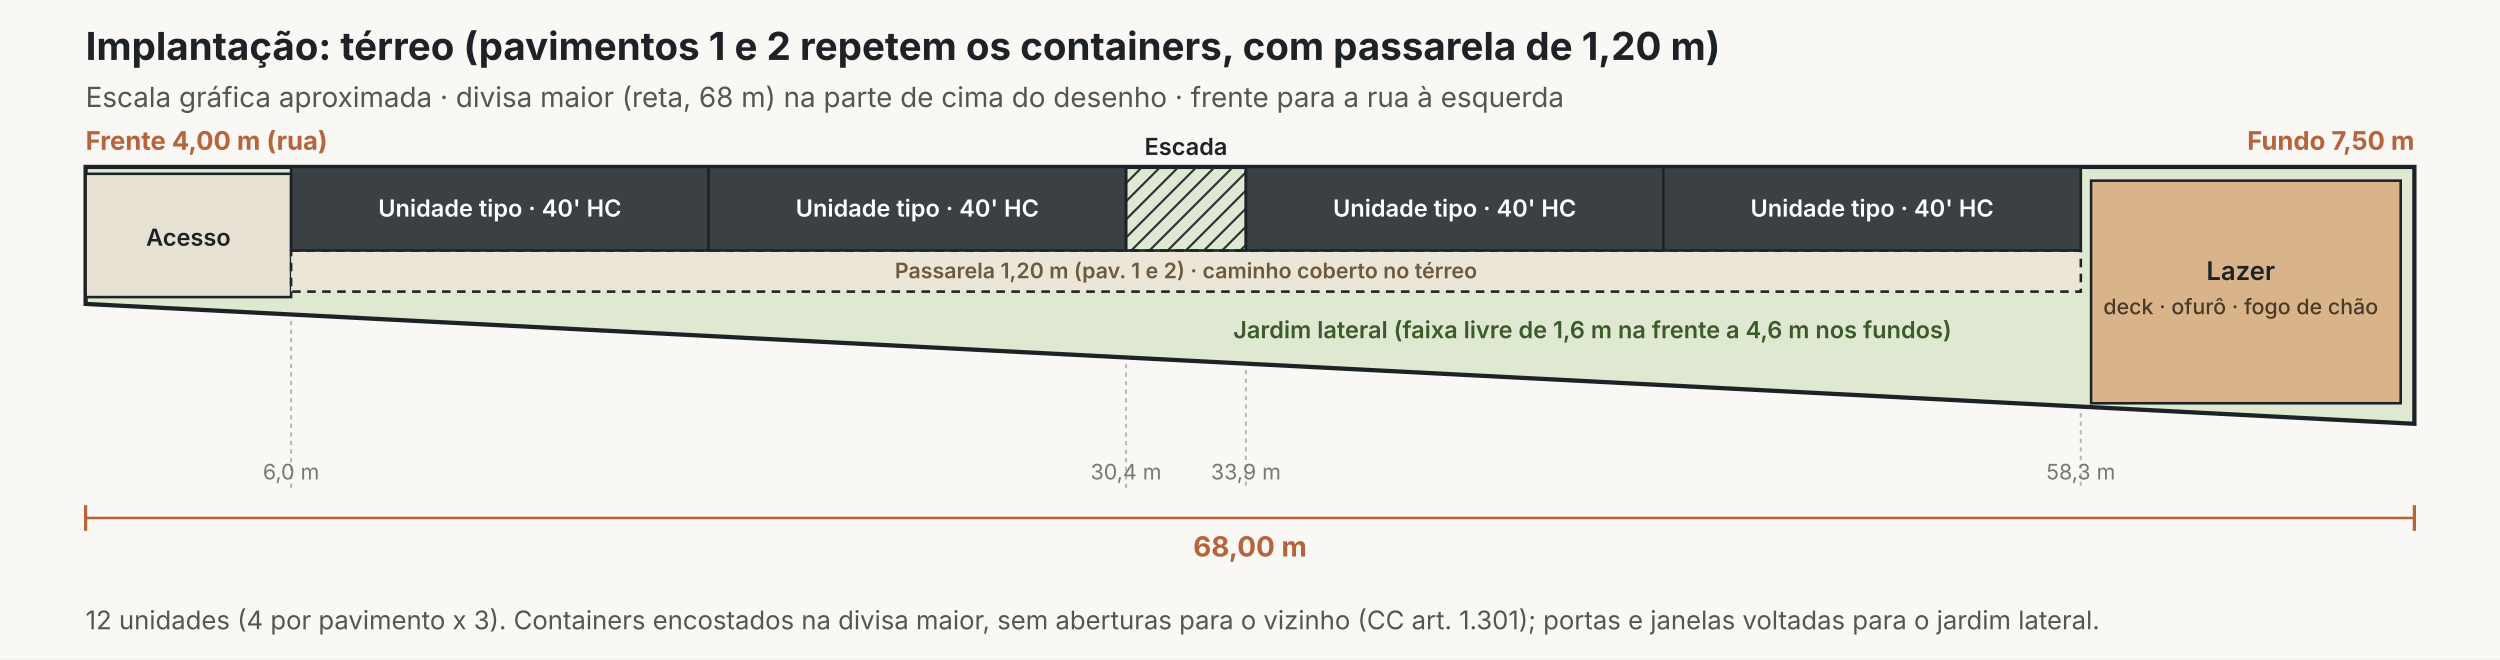
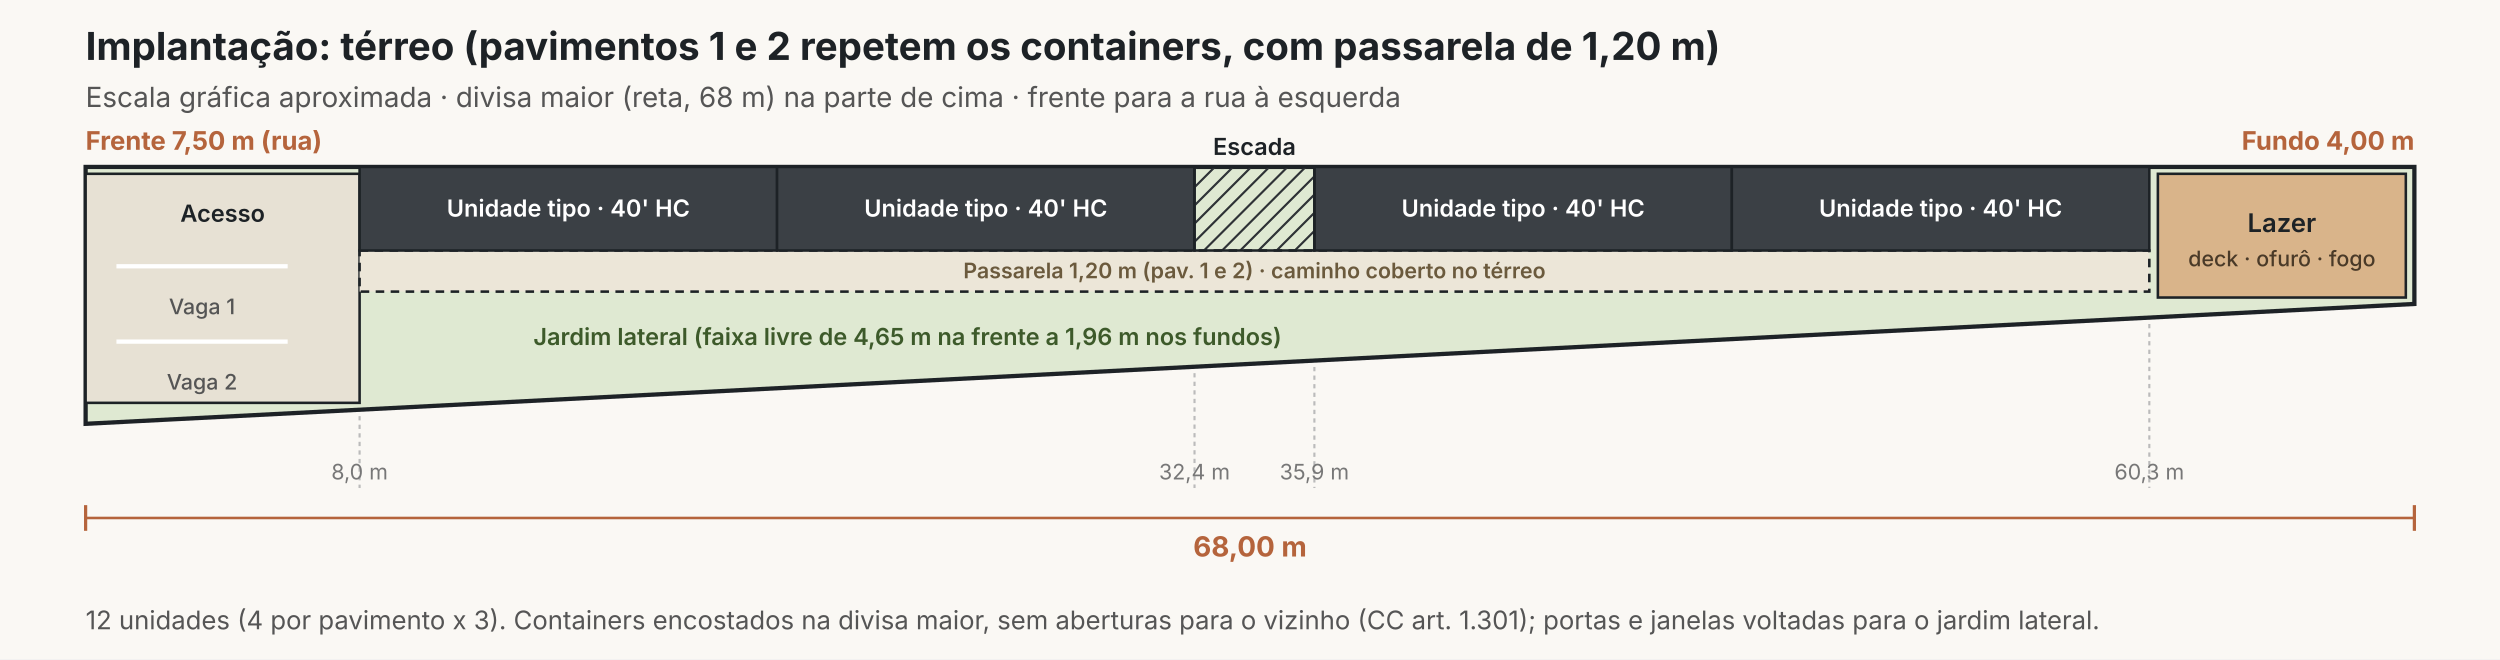
- <svg xmlns="http://www.w3.org/2000/svg" viewBox="0 0 1168 308.0" font-family="Inter, Arial, sans-serif">
+ <svg xmlns="http://www.w3.org/2000/svg" viewBox="0 0 1168 308" font-family="Inter, Arial, sans-serif">
  <rect width="100%" height="100%" fill="#faf8f4" />
  <defs>
    <pattern id="h" width="6" height="6" patternUnits="userSpaceOnUse" patternTransform="rotate(45)">
      <line x1="0" y1="0" x2="0" y2="6" stroke="#2b2f33" stroke-width="2" />
    </pattern>
  </defs>
  <text x="40" y="28" font-size="18" font-weight="700" fill="#1d2226">Implantação: térreo (pavimentos 1 e 2 repetem os containers, com passarela de 1,20 m)</text>
-   <text x="40" y="50" font-size="13" fill="#555">Escala gráfica aproximada · divisa maior (reta, 68 m) na parte de cima do desenho · frente para a rua à esquerda</text>
-   <polygon points="40,78 1128,78 1128,198.0 40,142" fill="#dfe9d2" stroke="#1d2226" stroke-width="2" />
-   <rect x="40" y="81.2" width="96.0" height="57.6" fill="#e7e1d4" stroke="#1d2226" stroke-width="1.2" />
-   <text x="88.0" y="114.8" font-size="11" fill="#1d2226" text-anchor="middle" font-weight="600">Acesso</text>
-   <rect x="136.0" y="117.04" width="836.16" height="19.2" fill="#ece6d8" stroke="#1d2226" stroke-width="1.2" stroke-dasharray="4 3" />
-   <rect x="136.0" y="78" width="195.04" height="39.04" fill="#3b4045" stroke="#1d2226" stroke-width="1.2" />
-   <text x="233.52" y="101.2" font-size="11" fill="#fff" text-anchor="middle" font-weight="600">Unidade tipo · 40' HC</text>
-   <rect x="331.04" y="78" width="195.04" height="39.04" fill="#3b4045" stroke="#1d2226" stroke-width="1.2" />
-   <text x="428.56" y="101.2" font-size="11" fill="#fff" text-anchor="middle" font-weight="600">Unidade tipo · 40' HC</text>
-   <rect x="582.08" y="78" width="195.04" height="39.04" fill="#3b4045" stroke="#1d2226" stroke-width="1.2" />
-   <text x="679.6" y="101.2" font-size="11" fill="#fff" text-anchor="middle" font-weight="600">Unidade tipo · 40' HC</text>
-   <rect x="777.12" y="78" width="195.04" height="39.04" fill="#3b4045" stroke="#1d2226" stroke-width="1.2" />
-   <text x="874.64" y="101.2" font-size="11" fill="#fff" text-anchor="middle" font-weight="600">Unidade tipo · 40' HC</text>
-   <rect x="526.08" y="78" width="56" height="39.04" fill="url(#h)" stroke="#1d2226" stroke-width="1.2" />
-   <text x="554.08" y="72.4" font-size="11" fill="#1d2226" text-anchor="middle" font-weight="600">Escada</text>
-   <rect x="976.96" y="84.4" width="144.64" height="104.0" fill="#d9b48a" stroke="#1d2226" stroke-width="1.2" />
-   <text x="1046.88" y="130.8" font-size="12" fill="#1d2226" text-anchor="middle" font-weight="600">Lazer</text>
-   <text x="1046.88" y="146.8" font-size="10" fill="#4a3a28" text-anchor="middle" font-weight="500">deck · ofurô · fogo de chão</text>
-   <text x="554.08" y="130.0" font-size="10" fill="#6b5a3d" text-anchor="middle" font-weight="600">Passarela 1,20 m (pav. 1 e 2) · caminho coberto no térreo</text>
-   <text x="744" y="158.0" font-size="11" fill="#3d5a2a" text-anchor="middle" font-weight="600">Jardim lateral (faixa livre de 1,6 m na frente a 4,6 m nos fundos)</text>
-   <line x1="40" y1="242.0" x2="1128" y2="242.0" stroke="#b5643c" stroke-width="1.2" />
+   <text x="40" y="50" font-size="13" fill="#555">Escala gráfica aproximada · divisa maior (reta, 68 m) na parte de cima · frente para a rua à esquerda</text>
+   <polygon points="40,78 1128.0,78 1128.0,142.0 40,198.0" fill="#dfe9d2" stroke="#1d2226" stroke-width="2" />
+   <rect x="40" y="81.2" width="128.0" height="107.012" fill="#e7e1d4" stroke="#1d2226" stroke-width="1.2" />
+   <text x="104.0" y="103.6" font-size="11" fill="#1d2226" text-anchor="middle" font-weight="600">Acesso</text>
+   <line x1="54.4" y1="124.4" x2="134.4" y2="124.4" stroke="#fff" stroke-width="2" />
+   <line x1="54.4" y1="159.6" x2="134.4" y2="159.6" stroke="#fff" stroke-width="2" />
+   <text x="94.4" y="146.8" font-size="10" fill="#555" text-anchor="middle" font-weight="500">Vaga 1</text>
+   <text x="94.4" y="182.0" font-size="10" fill="#555" text-anchor="middle" font-weight="500">Vaga 2</text>
+   <rect x="168.0" y="117.04" width="836.16" height="19.2" fill="#ece6d8" stroke="#1d2226" stroke-width="1.2" stroke-dasharray="4 3" />
+   <rect x="168.0" y="78" width="195.04" height="39.04" fill="#3b4045" stroke="#1d2226" stroke-width="1.2" />
+   <text x="265.52" y="101.2" font-size="11" fill="#fff" text-anchor="middle" font-weight="600">Unidade tipo · 40' HC</text>
+   <rect x="363.04" y="78" width="195.04" height="39.04" fill="#3b4045" stroke="#1d2226" stroke-width="1.2" />
+   <text x="460.56" y="101.2" font-size="11" fill="#fff" text-anchor="middle" font-weight="600">Unidade tipo · 40' HC</text>
+   <rect x="614.08" y="78" width="195.04" height="39.04" fill="#3b4045" stroke="#1d2226" stroke-width="1.2" />
+   <text x="711.6" y="101.2" font-size="11" fill="#fff" text-anchor="middle" font-weight="600">Unidade tipo · 40' HC</text>
+   <rect x="809.12" y="78" width="195.04" height="39.04" fill="#3b4045" stroke="#1d2226" stroke-width="1.2" />
+   <text x="906.64" y="101.2" font-size="11" fill="#fff" text-anchor="middle" font-weight="600">Unidade tipo · 40' HC</text>
+   <rect x="558.08" y="78" width="56.0" height="39.04" fill="url(#h)" stroke="#1d2226" stroke-width="1.2" />
+   <text x="586.08" y="72.4" font-size="11" fill="#1d2226" text-anchor="middle" font-weight="600">Escada</text>
+   <rect x="1008.16" y="81.2" width="115.84" height="57.806" fill="#d9b48a" stroke="#1d2226" stroke-width="1.2" />
+   <text x="1066.08" y="108.4" font-size="12" fill="#1d2226" text-anchor="middle" font-weight="600">Lazer</text>
+   <text x="1066.08" y="124.4" font-size="10" fill="#4a3a28" text-anchor="middle" font-weight="500">deck · ofurô · fogo</text>
+   <text x="586.08" y="130.0" font-size="10" fill="#6b5a3d" text-anchor="middle" font-weight="600">Passarela 1,20 m (pav. 1 e 2) · caminho coberto no térreo</text>
+   <text x="424" y="161.2" font-size="11" fill="#3d5a2a" text-anchor="middle" font-weight="600">Jardim lateral (faixa livre de 4,65 m na frente a 1,96 m nos fundos)</text>
+   <line x1="40" y1="242.0" x2="1128.0" y2="242.0" stroke="#b5643c" stroke-width="1.2" />
  <line x1="40" y1="236.0" x2="40" y2="248.0" stroke="#b5643c" stroke-width="1.5" />
-   <line x1="1128" y1="236.0" x2="1128" y2="248.0" stroke="#b5643c" stroke-width="1.5" />
-   <text x="584" y="260.0" font-size="13" fill="#b5643c" text-anchor="middle" font-weight="700">68,00 m</text>
-   <text x="40" y="70" font-size="12" fill="#b5643c" font-weight="700">Frente 4,00 m (rua)</text>
-   <text x="1128" y="70" font-size="12" fill="#b5643c" text-anchor="end" font-weight="700">Fundo 7,50 m</text>
-   <line x1="136.0" y1="149.941" x2="136.0" y2="228.0" stroke="#bbb" stroke-dasharray="2 2" />
-   <text x="136.0" y="224.0" font-size="10" fill="#777" text-anchor="middle">6,0 m</text>
-   <line x1="526.08" y1="170.019" x2="526.08" y2="228.0" stroke="#bbb" stroke-dasharray="2 2" />
-   <text x="526.08" y="224.0" font-size="10" fill="#777" text-anchor="middle">30,4 m</text>
-   <line x1="582.08" y1="172.901" x2="582.08" y2="228.0" stroke="#bbb" stroke-dasharray="2 2" />
-   <text x="582.08" y="224.0" font-size="10" fill="#777" text-anchor="middle">33,9 m</text>
-   <line x1="972.16" y1="192.979" x2="972.16" y2="228.0" stroke="#bbb" stroke-dasharray="2 2" />
-   <text x="972.16" y="224.0" font-size="10" fill="#777" text-anchor="middle">58,3 m</text>
+   <line x1="1128.0" y1="236.0" x2="1128.0" y2="248.0" stroke="#b5643c" stroke-width="1.5" />
+   <text x="584.0" y="260.0" font-size="13" fill="#b5643c" text-anchor="middle" font-weight="700">68,00 m</text>
+   <text x="40" y="70" font-size="12" fill="#b5643c" font-weight="700">Frente 7,50 m (rua)</text>
+   <text x="1128.0" y="70" font-size="12" fill="#b5643c" text-anchor="end" font-weight="700">Fundo 4,00 m</text>
+   <line x1="168.0" y1="194.412" x2="168.0" y2="228.0" stroke="#bbb" stroke-dasharray="2 2" />
+   <text x="168.0" y="224.0" font-size="10" fill="#777" text-anchor="middle">8,0 m</text>
+   <line x1="558.08" y1="174.334" x2="558.08" y2="228.0" stroke="#bbb" stroke-dasharray="2 2" />
+   <text x="558.08" y="224.0" font-size="10" fill="#777" text-anchor="middle">32,4 m</text>
+   <line x1="614.08" y1="171.452" x2="614.08" y2="228.0" stroke="#bbb" stroke-dasharray="2 2" />
+   <text x="614.08" y="224.0" font-size="10" fill="#777" text-anchor="middle">35,9 m</text>
+   <line x1="1004.16" y1="151.374" x2="1004.16" y2="228.0" stroke="#bbb" stroke-dasharray="2 2" />
+   <text x="1004.16" y="224.0" font-size="10" fill="#777" text-anchor="middle">60,3 m</text>
  <text x="40" y="294.0" font-size="12" fill="#555">12 unidades (4 por pavimento x 3). Containers encostados na divisa maior, sem aberturas para o vizinho (CC art. 1.301); portas e janelas voltadas para o jardim lateral.</text>
</svg>
